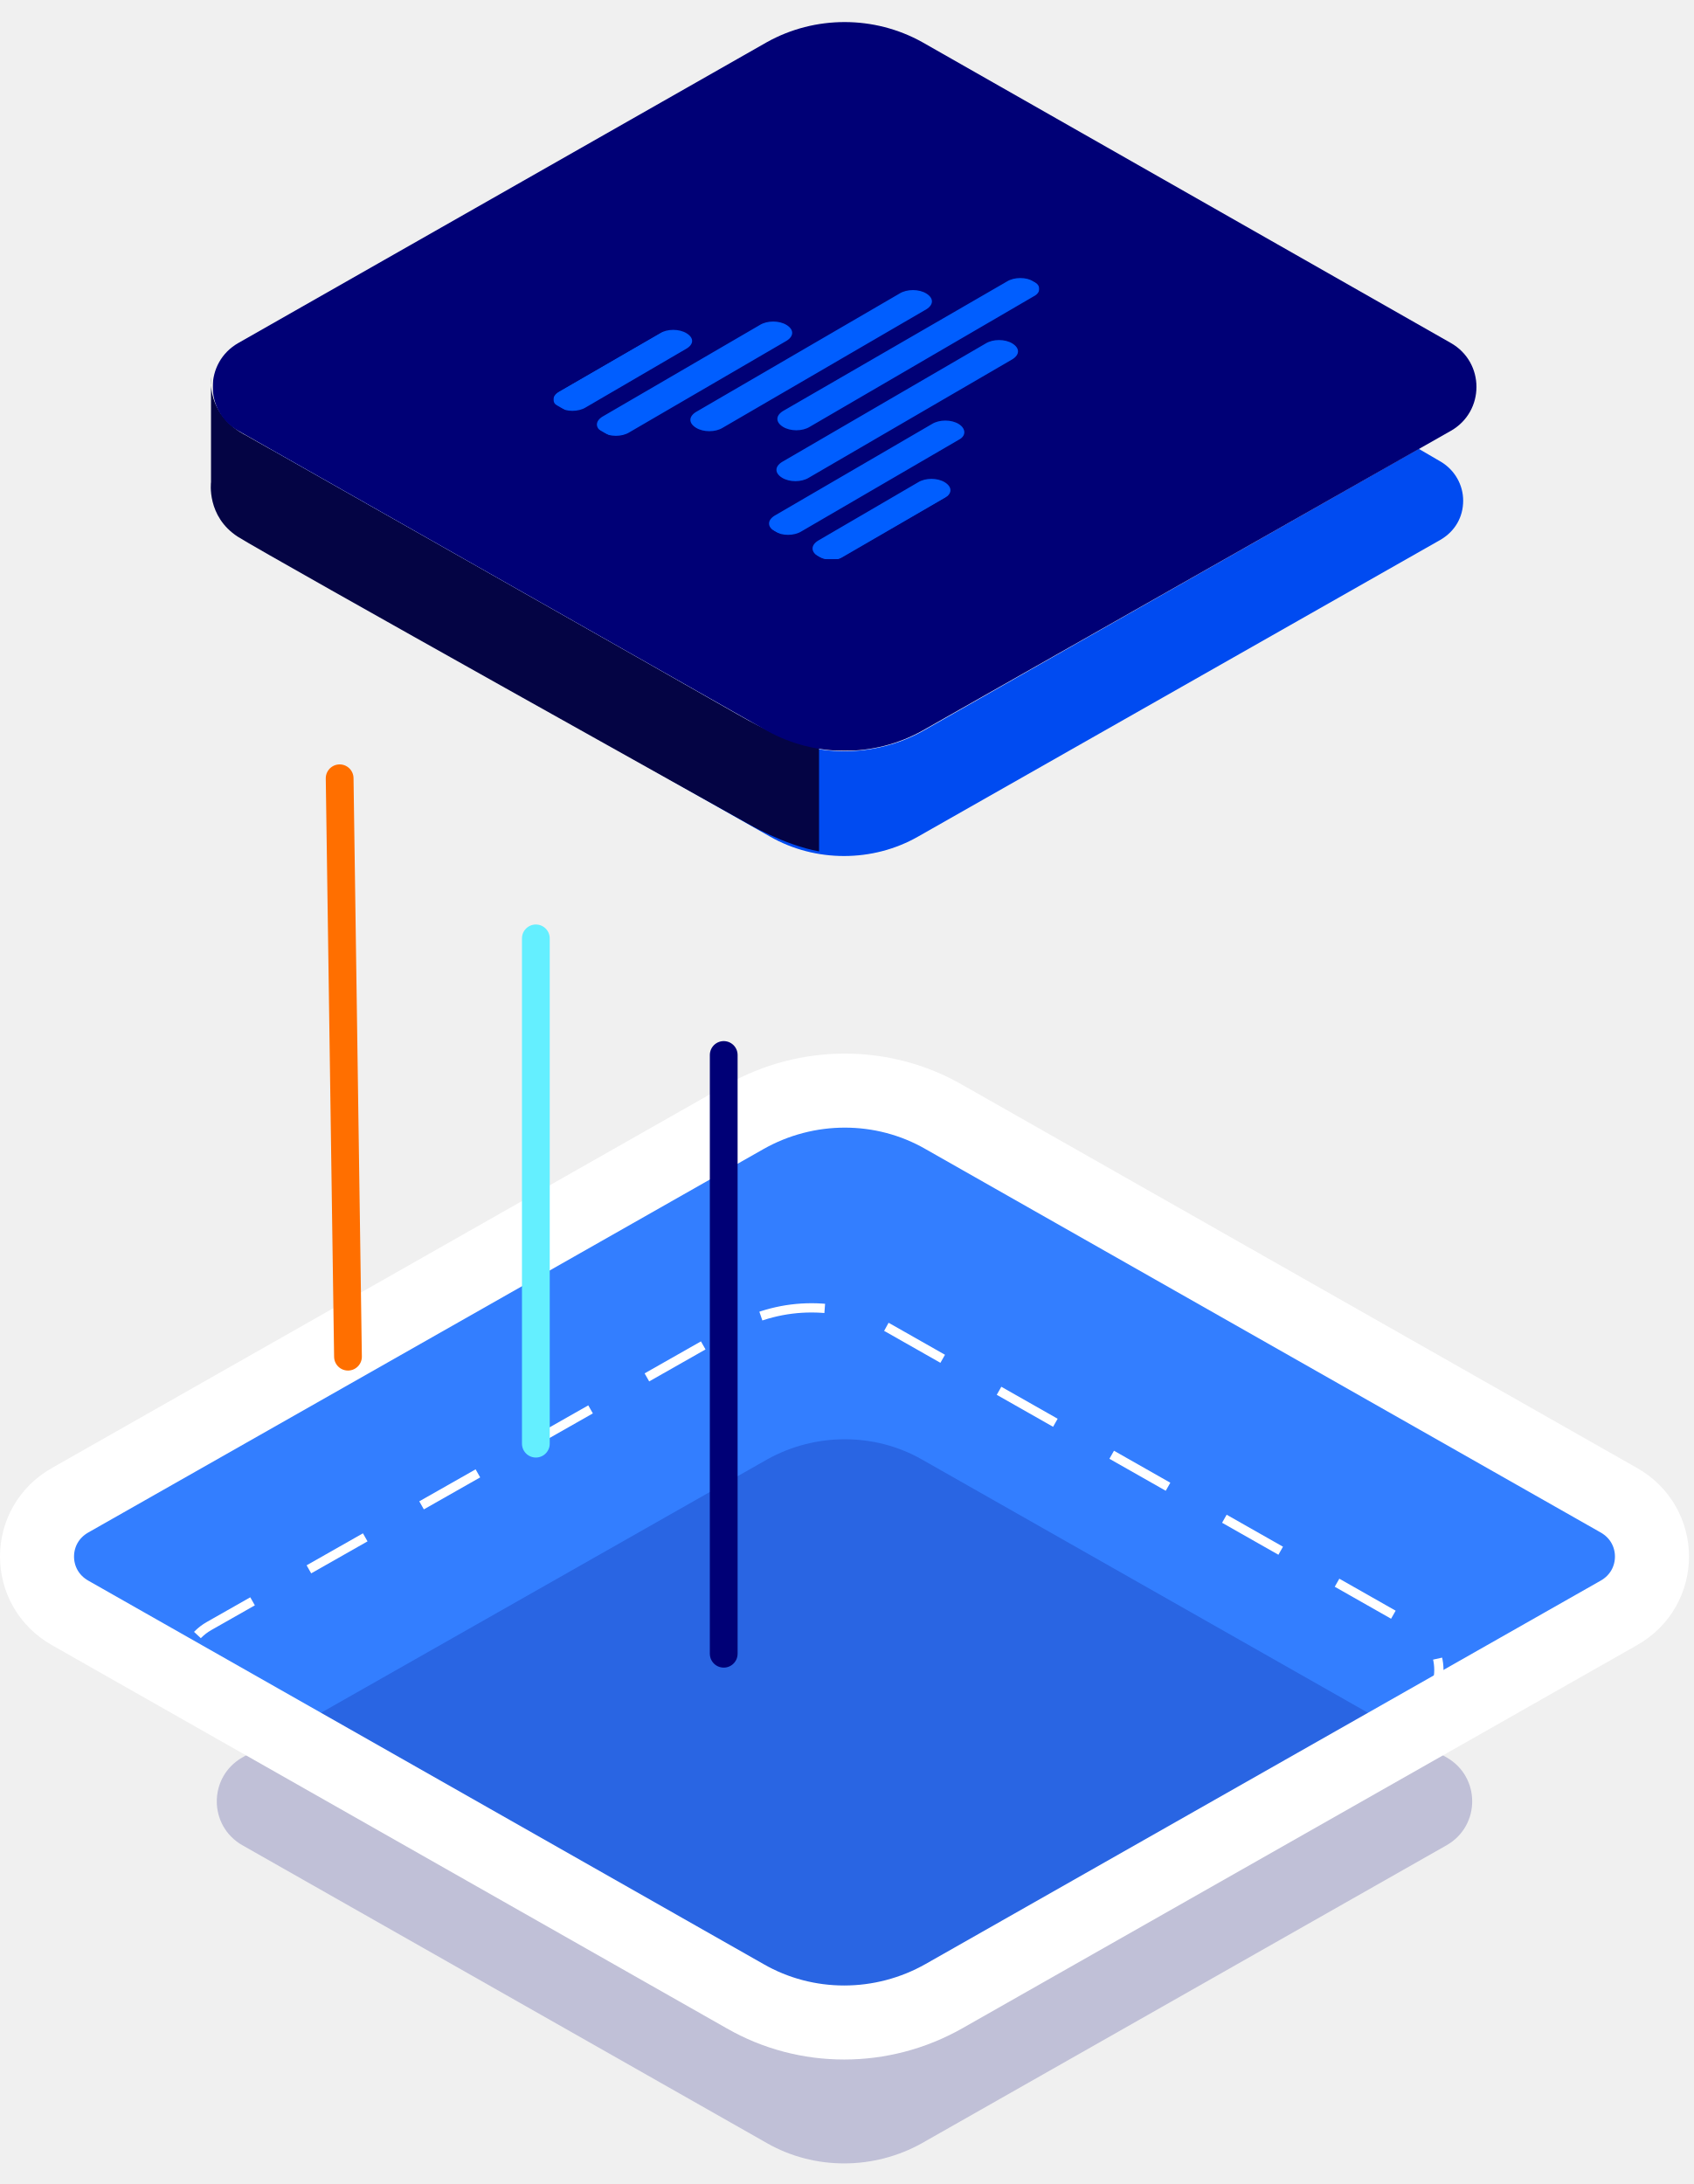
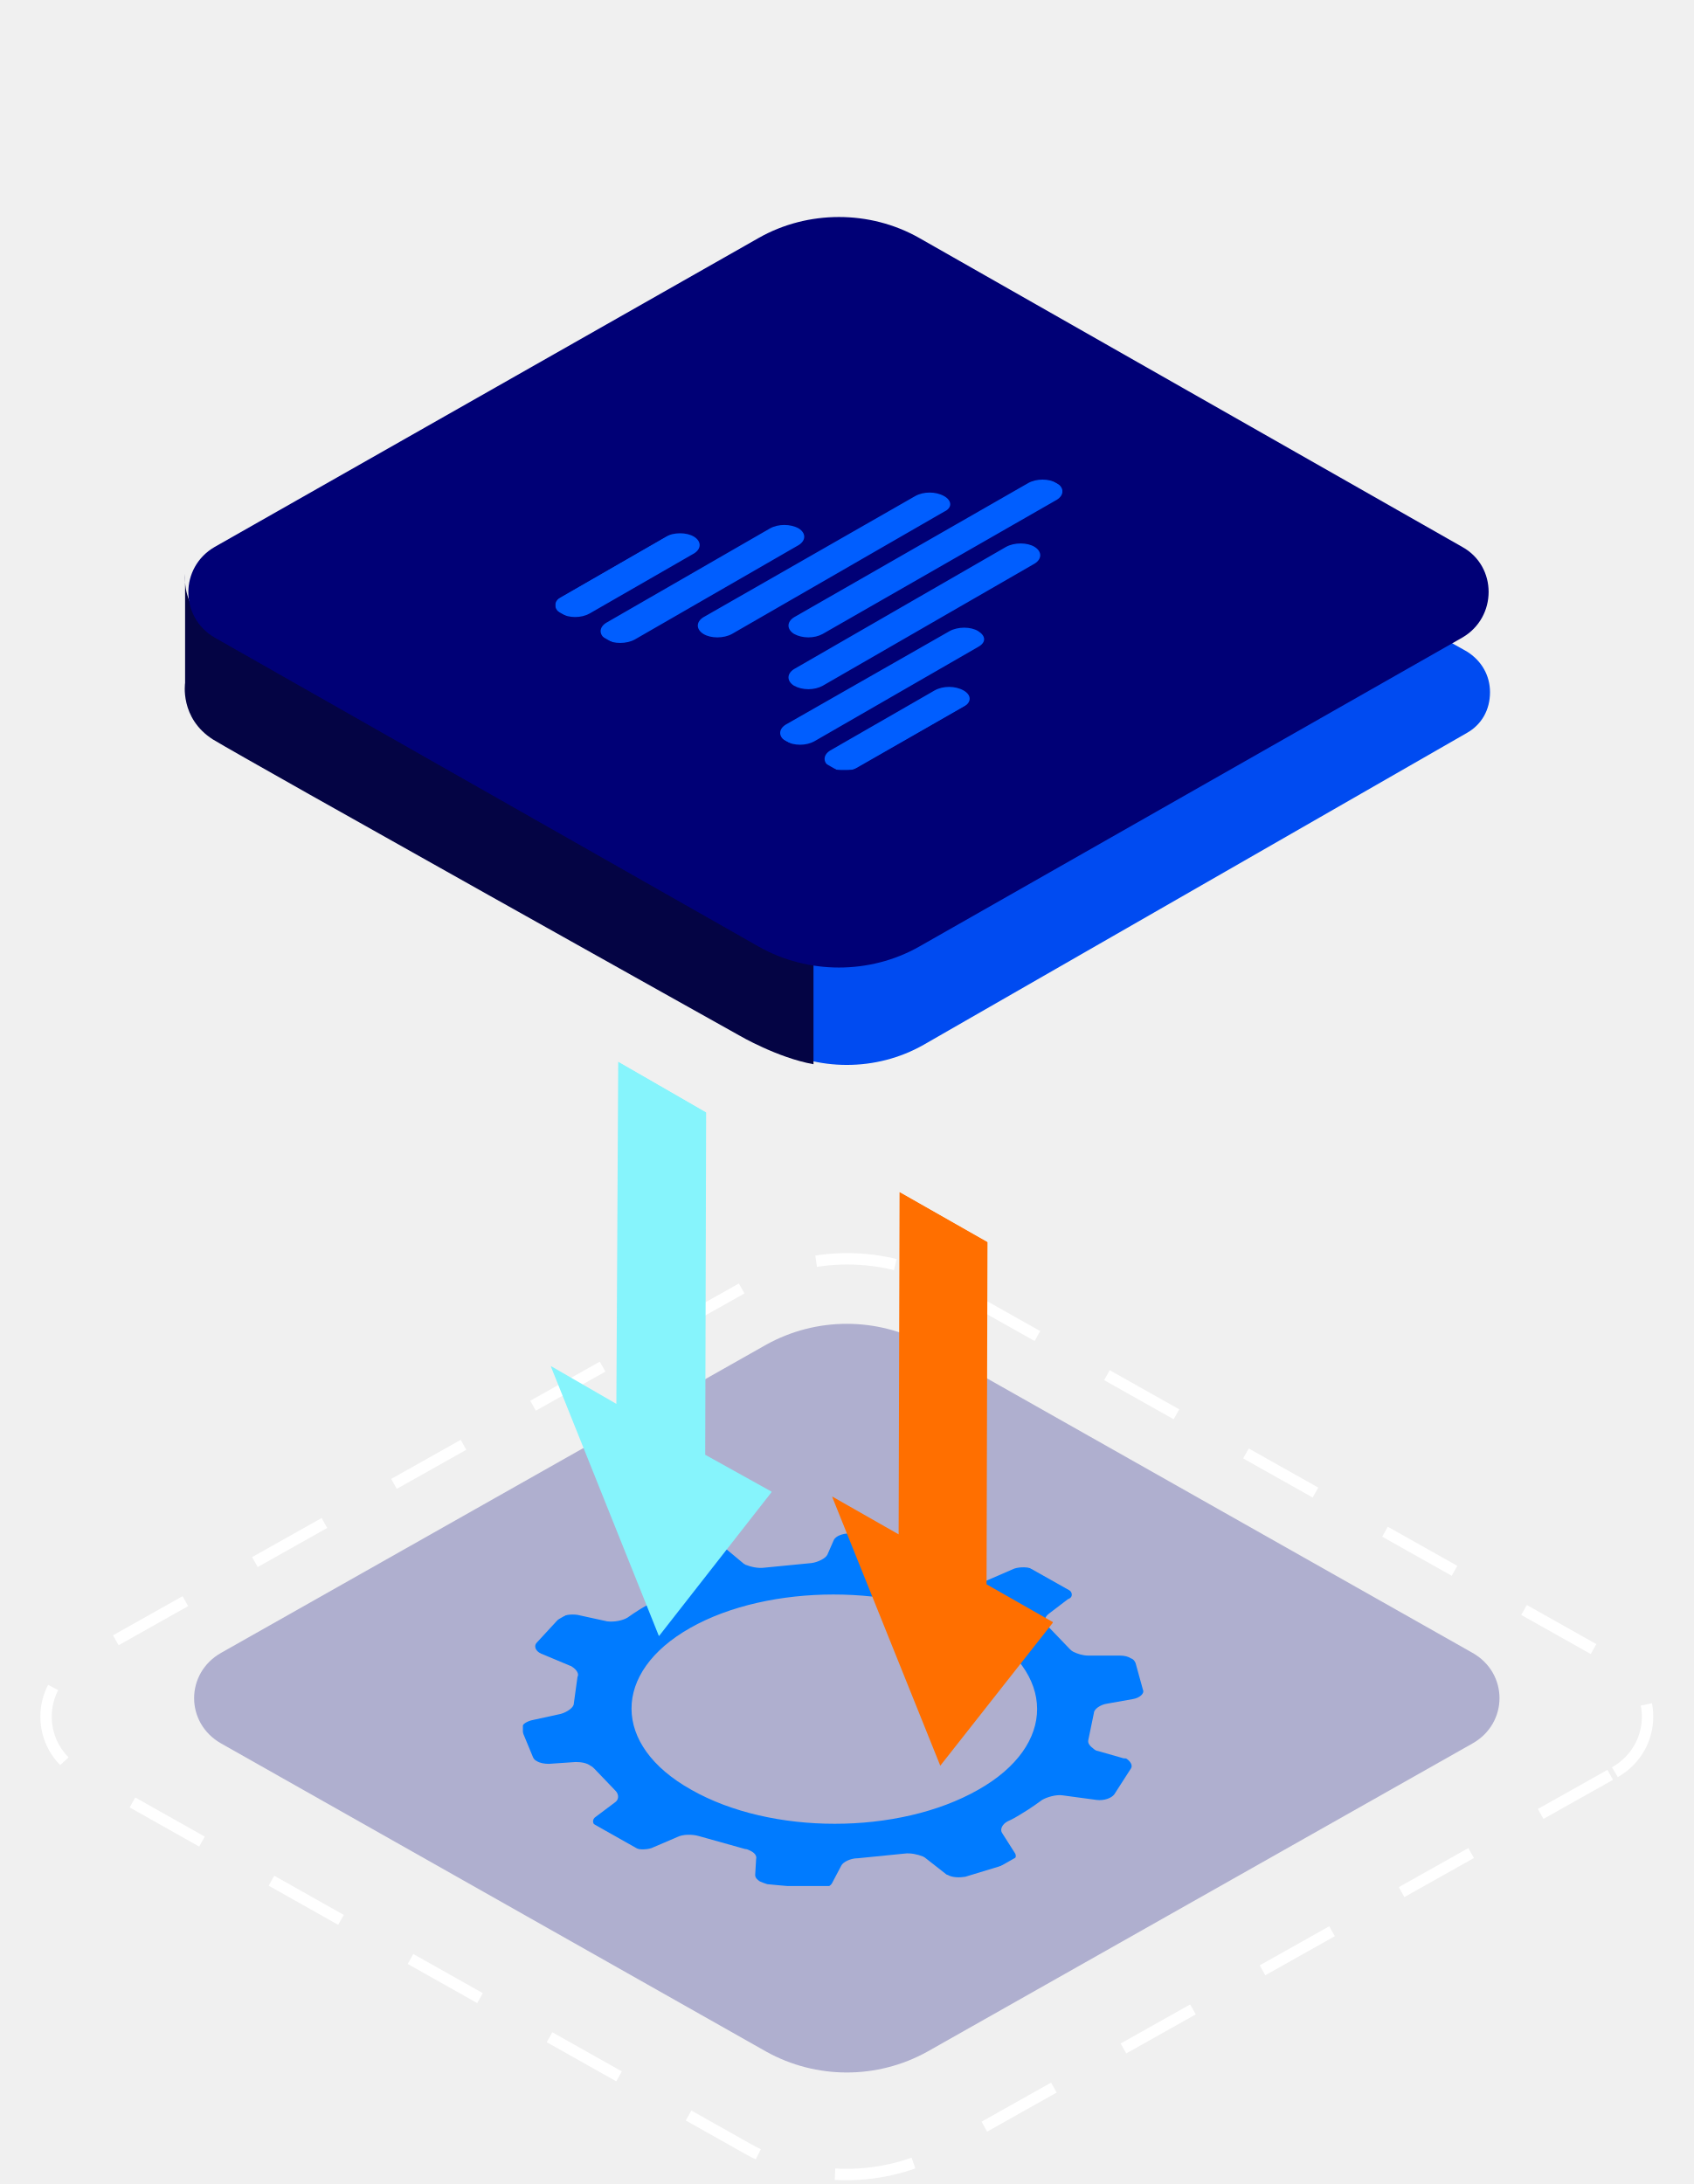
<svg xmlns="http://www.w3.org/2000/svg" version="1.1" id="Layer_1" x="0px" y="0px" viewBox="0 0 183 236" style="enable-background:new 0 0 183 236;" xml:space="preserve">
  <style type="text/css">
- 	.st0{fill:#337EFF;}
- 	.st1{fill:none;stroke:#FFFFFF;stroke-dasharray:7;}
- 	.st2{fill:#000076;fill-opacity:0.2;}
- 	.st3{fill:#004BF1;}
- 	.st4{fill:#040444;}
- 	.st5{filter:url(#Adobe_OpacityMaskFilter);}
- 	.st6{fill:#FFFFFF;}
- 	.st7{mask:url(#mask-2_1_);fill:#000076;}
- 	.st8{fill:none;stroke:#FFFFFF;stroke-width:8;}
- 	.st9{fill:none;stroke:#FF6F00;stroke-width:3;stroke-linecap:round;stroke-linejoin:round;}
- 	.st10{fill:none;stroke:#64EFFF;stroke-width:3;stroke-linecap:round;stroke-linejoin:round;}
- 	.st11{fill:none;stroke:#000076;stroke-width:3;stroke-linecap:round;stroke-linejoin:round;}
- 	.st12{filter:url(#Adobe_OpacityMaskFilter_1_);}
- 	.st13{mask:url(#mask-4_1_);fill:#005EFF;}
+ 	.st0{opacity:0.27;fill:#000076;enable-background:new    ;}
+ 	.st1{fill:#004BF1;}
+ 	.st2{fill:#040444;}
+ 	.st3{filter:url(#Adobe_OpacityMaskFilter);}
+ 	.st4{fill:#FFFFFF;}
+ 	.st5{mask:url(#mask-2_1_);fill:#000076;}
+ 	.st6{filter:url(#Adobe_OpacityMaskFilter_1_);}
+ 	.st7{mask:url(#mask-4_1_);fill:#005EFF;}
+ 	.st8{fill:none;stroke:#FFFFFF;stroke-width:1.231;stroke-dasharray:8.62;}
+ 	.st9{filter:url(#Adobe_OpacityMaskFilter_2_);}
+ 	.st10{mask:url(#mask-6_1_);fill:#007BFF;}
+ 	.st11{filter:url(#Adobe_OpacityMaskFilter_3_);}
+ 	.st12{mask:url(#mask-8_1_);fill:#FF6F00;}
+ 	.st13{filter:url(#Adobe_OpacityMaskFilter_4_);}
+ 	.st14{mask:url(#mask-10_1_);fill:#86F4FC;}
</style>
  <g id="Desktop">
-     <g id="_x32_-Services-Copy" transform="translate(-768, -565)">
-       <g id="Production-ready-icon" transform="translate(772, 565)">
-         <path id="Fill-1" class="st0" d="M170.9,174.3c4.8-2.7,4.8-9.5,0-12.2L98,120.7c-6.6-3.8-14.8-3.8-21.5,0L3.6,162.1     c-4.8,2.7-4.8,9.5,0,12.2l72.9,41.4c6.6,3.8,14.8,3.8,21.5,0L170.9,174.3z" />
-         <path id="Stroke-3" class="st1" d="M148.7,185.2c3.7-2.1,3.7-7.4,0-9.5l-56.7-32.2c-5.1-2.9-11.5-2.9-16.7,0l-56.7,32.2     c-3.7,2.1-3.7,7.4,0,9.5l56.7,32.2c5.1,2.9,11.5,2.9,16.7,0L148.7,185.2z" />
-         <path id="Fill-5" class="st2" d="M152.3,199.4c3.7-2.1,3.7-7.4,0-9.5l-56.7-32.2c-5.1-2.9-11.5-2.9-16.7,0l-56.7,32.2     c-3.7,2.1-3.7,7.4,0,9.5l56.7,32.2c5.1,2.9,11.5,2.9,16.7,0L152.3,199.4z" />
-         <path id="Fill-7" class="st3" d="M78.8,79L25.1,48.5l-2.4,1.4c-1.5,0.9-2.4,2.4-2.4,4.2c0,1.7,0.9,3.3,2.4,4.2l56.5,32.1     c4.9,2.8,11.1,2.8,16,0l56.5-32.1c1.5-0.9,2.4-2.4,2.4-4.2c0-1.7-0.9-3.3-2.4-4.2l-2.4-1.4L95.7,79C90.5,81.9,84,81.9,78.8,79" />
-         <path id="Fill-9" class="st4" d="M18.8,40.7v11.4c0,0-0.5,3.7,2.9,5.9c3.5,2.2,55.1,31,55.1,31s3.9,2.3,7.7,3V80.8     c0,0-2.7-0.1-8.8-3.6c-6.1-3.5-53.2-30.2-53.2-30.2S18.5,45.2,18.8,40.7" />
-         <g id="Group-15" transform="translate(18.56061, 0.659343)">
-           <g id="Clip-14">
+     <g id="_x32_-Services" transform="translate(-648, -587)">
+       <g id="Group-26" transform="translate(649, 587)">
+         <path id="Fill-1" class="st0" d="M158.1,188.4c3.9-2.2,3.9-7.6,0-9.8l-58.9-33.3c-5.4-3-12-3-17.4,0l-58.9,33.3     c-3.9,2.2-3.9,7.6,0,9.8l58.9,33.3c5.4,3,12,3,17.4,0L158.1,188.4z" />
+         <path id="Fill-3" class="st1" d="M81.8,101L26,69l-2.5,1.4C22,71.3,21,73,21,74.8c0,1.8,0.9,3.5,2.5,4.4l58.7,33.7     c5.1,2.9,11.5,2.9,16.6,0l58.7-33.7c1.6-0.9,2.5-2.5,2.5-4.4c0-1.8-0.9-3.4-2.5-4.4L155,69l-55.8,32     C93.8,104.1,87.2,104.1,81.8,101" />
+         <path id="Fill-5" class="st2" d="M19,62v11.8c0,0-0.6,3.8,3,6.1c3.6,2.2,56.9,32,56.9,32s4.1,2.4,8,3.1v-11.7     c0,0-2.8-0.1-9.1-3.7c-6.3-3.6-55-31.2-55-31.2S18.7,66.6,19,62" />
+         <g id="Group-11" transform="translate(15, 0)">
+           <g id="Clip-10">
				</g>
          <defs>
-             <filter id="Adobe_OpacityMaskFilter" filterUnits="userSpaceOnUse" x="0.4" y="1.7" width="136.6" height="78.8">
+             <filter id="Adobe_OpacityMaskFilter" filterUnits="userSpaceOnUse" x="4.3" y="23.4" width="140.6" height="81.2">
              <feColorMatrix type="matrix" values="1 0 0 0 0  0 1 0 0 0  0 0 1 0 0  0 0 0 1 0" />
            </filter>
          </defs>
-           <mask maskUnits="userSpaceOnUse" x="0.4" y="1.7" width="136.6" height="78.8" id="mask-2_1_">
-             <g class="st5">
-               <polygon id="path-1_1_" class="st6" points="0.4,1.7 137,1.7 137,80.5 0.4,80.5       " />
+           <mask maskUnits="userSpaceOnUse" x="4.3" y="23.4" width="140.6" height="81.2" id="mask-2_1_">
+             <g class="st3">
+               <polygon id="path-1_1_" class="st4" points="4.3,23.4 144.9,23.4 144.9,104.6 4.3,104.6       " />
            </g>
          </mask>
-           <path id="Fill-13" class="st7" d="M134.2,45.9c3.7-2.1,3.7-7.4,0-9.5L77.1,3.9C71.9,1,65.5,1,60.3,3.9L3.2,36.4      c-3.7,2.1-3.7,7.4,0,9.5l57.1,32.4c5.2,2.9,11.6,2.9,16.8,0L134.2,45.9z" />
+           <path id="Fill-9" class="st5" d="M142,68.9c3.8-2.2,3.8-7.7,0-9.8L83.3,25.7c-5.3-3-12-3-17.3,0L7.2,59.1      c-3.8,2.2-3.8,7.6,0,9.8L66,102.3c5.3,3,12,3,17.3,0L142,68.9z" />
        </g>
-         <path id="Stroke-16" class="st8" d="M170.9,174.3c4.8-2.7,4.8-9.5,0-12.2L98,120.7c-6.6-3.8-14.8-3.8-21.5,0L3.6,162.1     c-4.8,2.7-4.8,9.5,0,12.2l72.9,41.4c6.6,3.8,14.8,3.8,21.5,0L170.9,174.3z" />
-         <path id="Stroke-18" class="st9" d="M32.7,84.1l0.9,62.5" />
-         <path id="Stroke-20" class="st10" d="M53.9,101.4V156" />
-         <path id="Stroke-22" class="st11" d="M74.2,114v64.7" />
-         <g id="Group-26" transform="translate(54.79798, 19.21995)">
-           <g id="Clip-25">
+         <g id="Group-14" transform="translate(54, 20)">
+           <g id="Clip-13">
				</g>
          <defs>
-             <filter id="Adobe_OpacityMaskFilter_1_" filterUnits="userSpaceOnUse" x="1" y="10.8" width="52.5" height="30.4">
+             <filter id="Adobe_OpacityMaskFilter_1_" filterUnits="userSpaceOnUse" x="5" y="31.8" width="54.8" height="31.4">
              <feColorMatrix type="matrix" values="1 0 0 0 0  0 1 0 0 0  0 0 1 0 0  0 0 0 1 0" />
            </filter>
          </defs>
-           <mask maskUnits="userSpaceOnUse" x="1" y="10.8" width="52.5" height="30.4" id="mask-4_1_">
-             <g class="st12">
-               <polyline id="path-3_1_" class="st6" points="0.2,23.9 37.5,2.3 68.3,20.1 31,41.7       " />
+           <mask maskUnits="userSpaceOnUse" x="5" y="31.8" width="54.8" height="31.4" id="mask-4_1_">
+             <g class="st6">
+               <polyline id="path-3_1_" class="st4" points="4.1,45.4 43,23 75.3,41.4 36.3,63.7       " />
            </g>
          </mask>
-           <path id="Fill-24" class="st13" d="M52.9,11.2c-0.8-0.5-2.1-0.5-2.9,0L25.8,25.2c-0.8,0.5-0.8,1.2,0,1.7c0.8,0.5,2.1,0.5,2.9,0      l24.2-14.1C53.7,12.4,53.7,11.6,52.9,11.2 M15.4,16.8c-0.8-0.5-2.1-0.5-2.9,0L1.6,23.1c-0.8,0.5-0.8,1.2,0,1.7      c0.8,0.5,2.1,0.5,2.9,0l10.8-6.3C16.2,18,16.2,17.3,15.4,16.8 M43.3,32.9c-0.8-0.5-2.1-0.5-2.9,0l-10.8,6.3      c-0.8,0.5-0.8,1.2,0,1.7c0.8,0.5,2.1,0.5,2.9,0l10.8-6.3C44.1,34.1,44.1,33.4,43.3,32.9 M26.2,15.9c-0.8-0.5-2.1-0.5-2.9,0      l-17,9.9c-0.8,0.5-0.8,1.2,0,1.7c0.8,0.5,2.1,0.5,2.9,0l17-9.9C27,17.1,27,16.4,26.2,15.9 M44.8,26.6c-0.8-0.5-2.1-0.5-2.9,0      l-17,9.9c-0.8,0.5-0.8,1.2,0,1.7c0.8,0.5,2.1,0.5,2.9,0l17-9.9C45.6,27.9,45.6,27.1,44.8,26.6 M41.3,12.5      c-0.8-0.5-2.1-0.5-2.9,0l-22,12.8c-0.8,0.5-0.8,1.2,0,1.7c0.8,0.5,2.1,0.5,2.9,0l22-12.8C42.1,13.7,42.1,13,41.3,12.5       M50.6,17.9c-0.8-0.5-2.1-0.5-2.9,0l-22,12.8c-0.8,0.5-0.8,1.2,0,1.7c0.8,0.5,2.1,0.5,2.9,0l22-12.8      C51.4,19.1,51.4,18.4,50.6,17.9" />
+           <path id="Fill-12" class="st7" d="M59.2,32.2c-0.9-0.5-2.2-0.5-3.1,0L30.8,46.7c-0.8,0.5-0.8,1.3,0,1.8c0.9,0.5,2.2,0.5,3.1,0      L59.2,34C60,33.5,60,32.7,59.2,32.2 M20,38c-0.8-0.5-2.2-0.5-3.1,0L5.6,44.5c-0.8,0.5-0.8,1.3,0,1.8c0.9,0.5,2.2,0.5,3.1,0      L20,39.8C20.8,39.3,20.8,38.5,20,38 M49.1,54.6c-0.9-0.5-2.2-0.5-3.1,0l-11.3,6.5c-0.8,0.5-0.8,1.3,0,1.8c0.8,0.5,2.2,0.5,3.1,0      l11.3-6.5C50,55.9,50,55.1,49.1,54.6 M31.3,37.1c-0.9-0.5-2.2-0.5-3.1,0L10.5,47.3c-0.8,0.5-0.8,1.3,0,1.8      c0.8,0.5,2.2,0.5,3.1,0l17.7-10.2C32.1,38.4,32.1,37.6,31.3,37.1 M50.7,48.2c-0.8-0.5-2.2-0.5-3.1,0L29.9,58.3      c-0.8,0.5-0.8,1.3,0,1.8c0.9,0.5,2.2,0.5,3.1,0l17.7-10.2C51.6,49.4,51.5,48.7,50.7,48.2 M47,33.6c-0.9-0.5-2.2-0.5-3.1,0      L21,46.7c-0.8,0.5-0.8,1.3,0,1.8c0.8,0.5,2.2,0.5,3.1,0l22.9-13.2C47.9,34.9,47.9,34.1,47,33.6 M56.8,39.1      c-0.8-0.5-2.2-0.5-3.1,0L30.8,52.3c-0.8,0.5-0.8,1.3,0,1.8c0.9,0.5,2.2,0.5,3.1,0l22.9-13.2C57.6,40.4,57.6,39.6,56.8,39.1" />
+         </g>
+         <path id="Stroke-15" class="st8" d="M173.5,191.5c4.7-2.7,4.7-9.3,0-12l-72.3-40.7c-6.6-3.7-14.7-3.7-21.3,0L7.5,179.5     c-4.7,2.7-4.7,9.3,0,12l72.3,40.7c6.6,3.7,14.7,3.7,21.3,0L173.5,191.5z" />
+         <g id="Group-19" transform="translate(37, 134)">
+           <g id="Clip-18">
+ 				</g>
+           <defs>
+             <filter id="Adobe_OpacityMaskFilter_2_" filterUnits="userSpaceOnUse" x="18.5" y="31.6" width="67.1" height="38.2">
+               <feColorMatrix type="matrix" values="1 0 0 0 0  0 1 0 0 0  0 0 1 0 0  0 0 0 1 0" />
+             </filter>
+           </defs>
+           <mask maskUnits="userSpaceOnUse" x="18.5" y="31.6" width="67.1" height="38.2" id="mask-6_1_">
+             <g class="st9">
+               <polyline id="path-5_1_" class="st4" points="4.7,51 52.6,23.8 100.2,50.6 52.2,77.8       " />
+             </g>
+           </mask>
+           <path id="Fill-17" class="st10" d="M77.4,37.7l-3.7-2.1c-0.5-0.3-1.5-0.3-2.1-0.1l-3,1.3c-0.6,0.3-1.7,0.3-2.3,0.1l-4.3-1.2      c-0.2-0.1-0.5-0.1-0.7-0.3c-0.4-0.2-0.7-0.5-0.7-0.8l-0.1-1.9c0-0.2-0.2-0.4-0.5-0.6C59.7,32.1,59.3,32,59,32l-5.2-0.3      c-0.8,0-1.5,0.3-1.7,0.7L51.4,34c-0.2,0.4-1,0.8-1.7,0.9l-5.1,0.5c-0.7,0.1-1.5-0.1-2-0.3c-0.1,0-0.1-0.1-0.2-0.1l-1.8-1.5      c0,0-0.1-0.1-0.2-0.1c-0.5-0.3-1.3-0.4-1.9-0.2l-4.6,1.4c-0.7,0.2-1,0.7-0.8,1.1l1.1,1.7c0.3,0.4,0,1-0.6,1.2      c0,0-0.7,0.3-1.6,0.8c-1.1,0.6-2.2,1.4-2.2,1.4c-0.5,0.3-1.4,0.5-2.2,0.4l-3.2-0.7c-0.7-0.1-1.6,0-2,0.4l-2.4,2.6      c-0.3,0.3-0.2,0.8,0.3,1.1c0.1,0,0.1,0.1,0.2,0.1l3.1,1.3c0.1,0,0.2,0.1,0.2,0.1c0.5,0.3,0.8,0.8,0.6,1.1L24,50.1      c0,0.4-0.7,0.9-1.4,1.1l-3.2,0.7c-0.7,0.2-1.2,0.6-1,1.1l1.2,2.9c0.1,0.2,0.2,0.3,0.4,0.4c0.3,0.2,0.8,0.3,1.3,0.3l2.9-0.2      c0.6,0,1.2,0.1,1.6,0.4c0.2,0.1,0.3,0.2,0.4,0.3l2.3,2.4c0.4,0.4,0.4,1-0.1,1.3l-2,1.5c-0.5,0.3-0.4,0.9,0.2,1.2c0,0,0,0,0,0      l3.7,2.1c0.6,0.3,1.5,0.3,2.1,0.1l2.8-1.2c0.6-0.3,1.6-0.3,2.3-0.1l5,1.4c0.2,0,0.4,0.1,0.6,0.2c0.4,0.2,0.7,0.5,0.6,0.9      l-0.1,1.7c0,0.3,0.2,0.5,0.5,0.7c0.2,0.1,0.5,0.2,0.8,0.3l5.2,0.5c0.8,0.1,1.6-0.2,1.8-0.6l1-1.9c0.2-0.4,1-0.8,1.8-0.8l5-0.5      c0.7-0.1,1.5,0.1,2,0.3c0.1,0,0.1,0.1,0.2,0.1l2.3,1.8c0,0,0.1,0.1,0.2,0.1c0.5,0.3,1.3,0.3,1.9,0.2l4.6-1.4      c0.7-0.2,1-0.7,0.8-1.1l-1.4-2.2c-0.3-0.4,0-1,0.6-1.3c0,0,0.5-0.2,1.3-0.7c1.2-0.7,2.4-1.6,2.4-1.6c0.5-0.3,1.5-0.6,2.2-0.5      l3.7,0.5c0.8,0.1,1.6-0.2,1.9-0.6l1.8-2.8c0.2-0.3,0-0.7-0.4-1c-0.1-0.1-0.2-0.1-0.4-0.1l-2.8-0.8c-0.1,0-0.3-0.1-0.4-0.2      c-0.4-0.3-0.7-0.6-0.6-1l0.6-2.9c0-0.4,0.7-0.9,1.4-1l2.8-0.5c0.7-0.1,1.3-0.6,1.1-1l-0.8-2.9c-0.1-0.2-0.2-0.4-0.5-0.5      c-0.3-0.2-0.7-0.3-1.2-0.3l-3.4,0c-0.6,0-1.2-0.2-1.6-0.4c-0.2-0.1-0.3-0.2-0.4-0.3l-2.4-2.5c-0.4-0.4-0.4-0.9,0.1-1.3l2.1-1.6      C78,38.6,77.9,38,77.4,37.7 M36.7,59.4c-8.6-4.8-8.6-12.7-0.1-17.5c8.5-4.8,22.4-4.8,31,0c8.6,4.8,8.6,12.7,0.1,17.5      C59.1,64.3,45.3,64.3,36.7,59.4" />
+         </g>
+         <g id="Group-22" transform="translate(84, 101)">
+           <g id="Clip-21">
+ 				</g>
+           <defs>
+             <filter id="Adobe_OpacityMaskFilter_3_" filterUnits="userSpaceOnUse" x="4.9" y="27.8" width="23.9" height="62.1">
+               <feColorMatrix type="matrix" values="1 0 0 0 0  0 1 0 0 0  0 0 1 0 0  0 0 0 1 0" />
+             </filter>
+           </defs>
+           <mask maskUnits="userSpaceOnUse" x="4.9" y="27.8" width="23.9" height="62.1" id="mask-8_1_">
+             <g class="st11">
+               <polygon id="path-7_1_" class="st4" points="4.8,83.1 5,23.7 28.9,37.3 28.7,96.8       " />
+             </g>
+           </mask>
+           <polygon id="Fill-20" class="st12" points="21.7,33.2 12.2,27.8 12.1,64.8 4.9,60.7 16.6,89.8 28.8,74.3 21.6,70.2     " />
+         </g>
+         <g id="Group-25" transform="translate(54, 87)">
+           <g id="Clip-24">
+ 				</g>
+           <defs>
+             <filter id="Adobe_OpacityMaskFilter_4_" filterUnits="userSpaceOnUse" x="4.5" y="27.7" width="23.9" height="62.1">
+               <feColorMatrix type="matrix" values="1 0 0 0 0  0 1 0 0 0  0 0 1 0 0  0 0 0 1 0" />
+             </filter>
+           </defs>
+           <mask maskUnits="userSpaceOnUse" x="4.5" y="27.7" width="23.9" height="62.1" id="mask-10_1_">
+             <g class="st13">
+               <polygon id="path-9_1_" class="st4" points="4.4,83.1 4.6,23.6 28.5,37.3 28.3,96.7       " />
+             </g>
+           </mask>
+           <polygon id="Fill-23" class="st14" points="21.3,33.2 11.8,27.7 11.6,64.7 4.5,60.6 16.2,89.8 28.4,74.2 21.2,70.2     " />
        </g>
      </g>
    </g>
  </g>
</svg>
